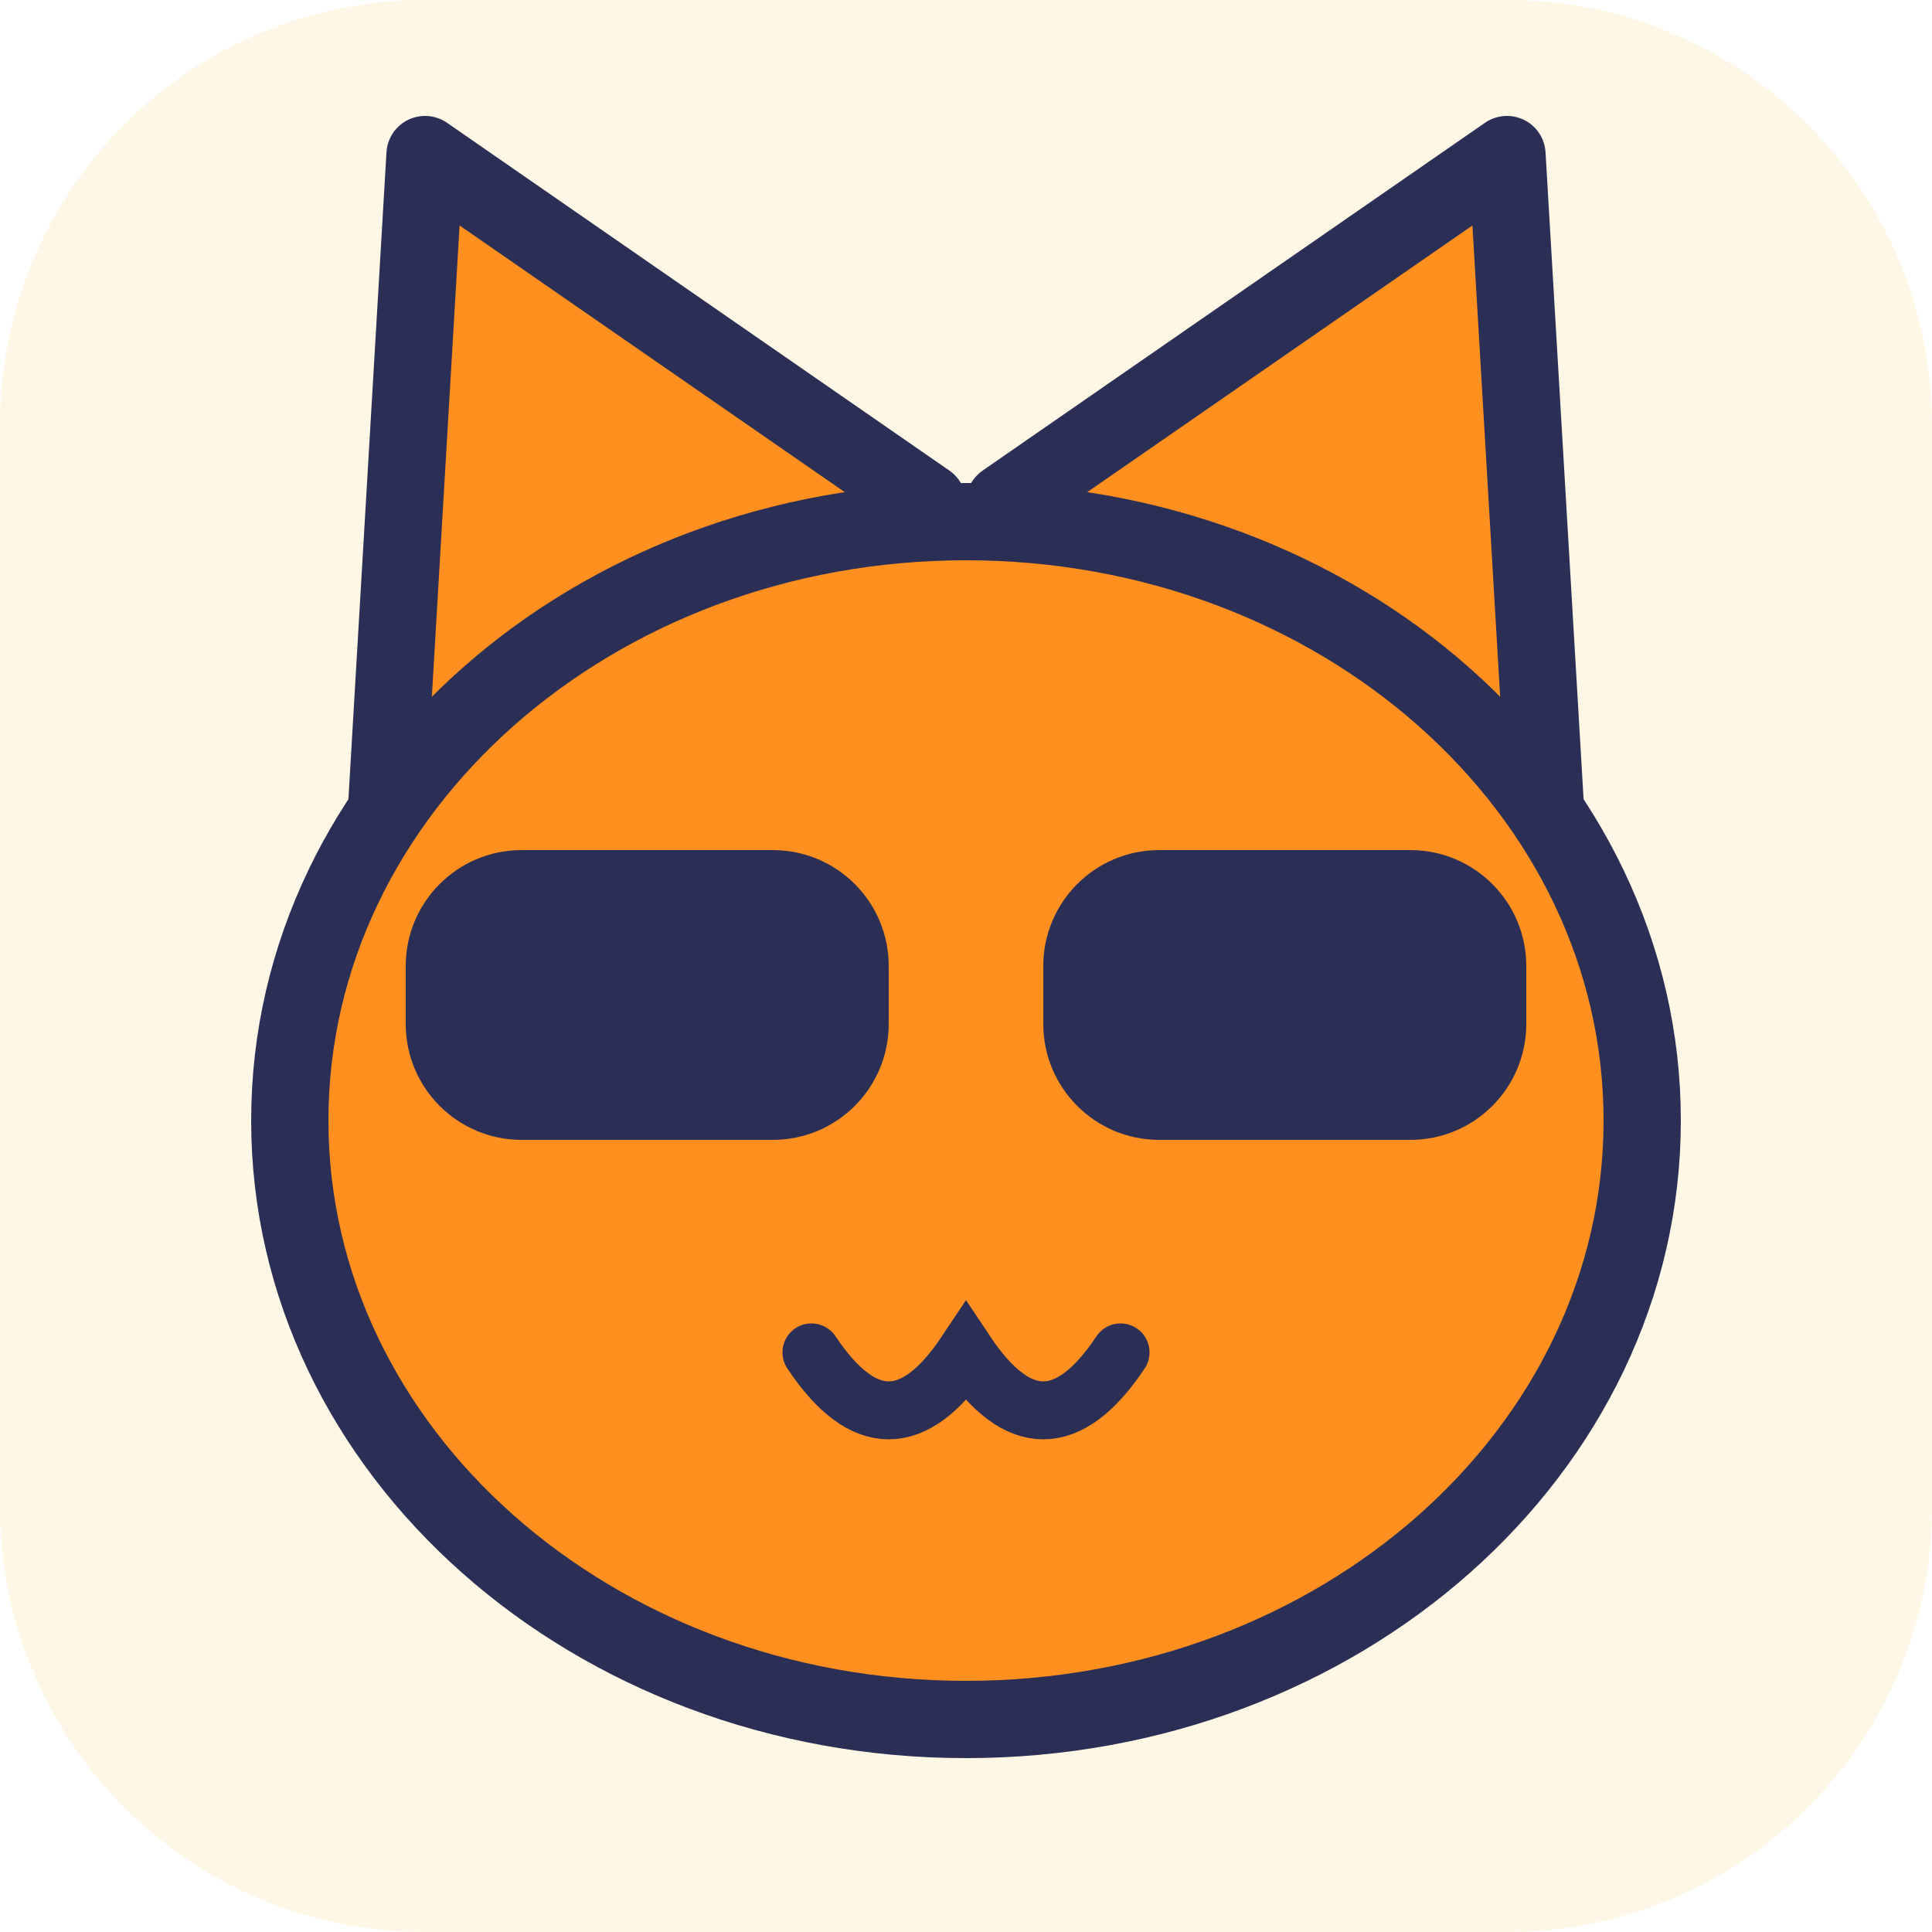
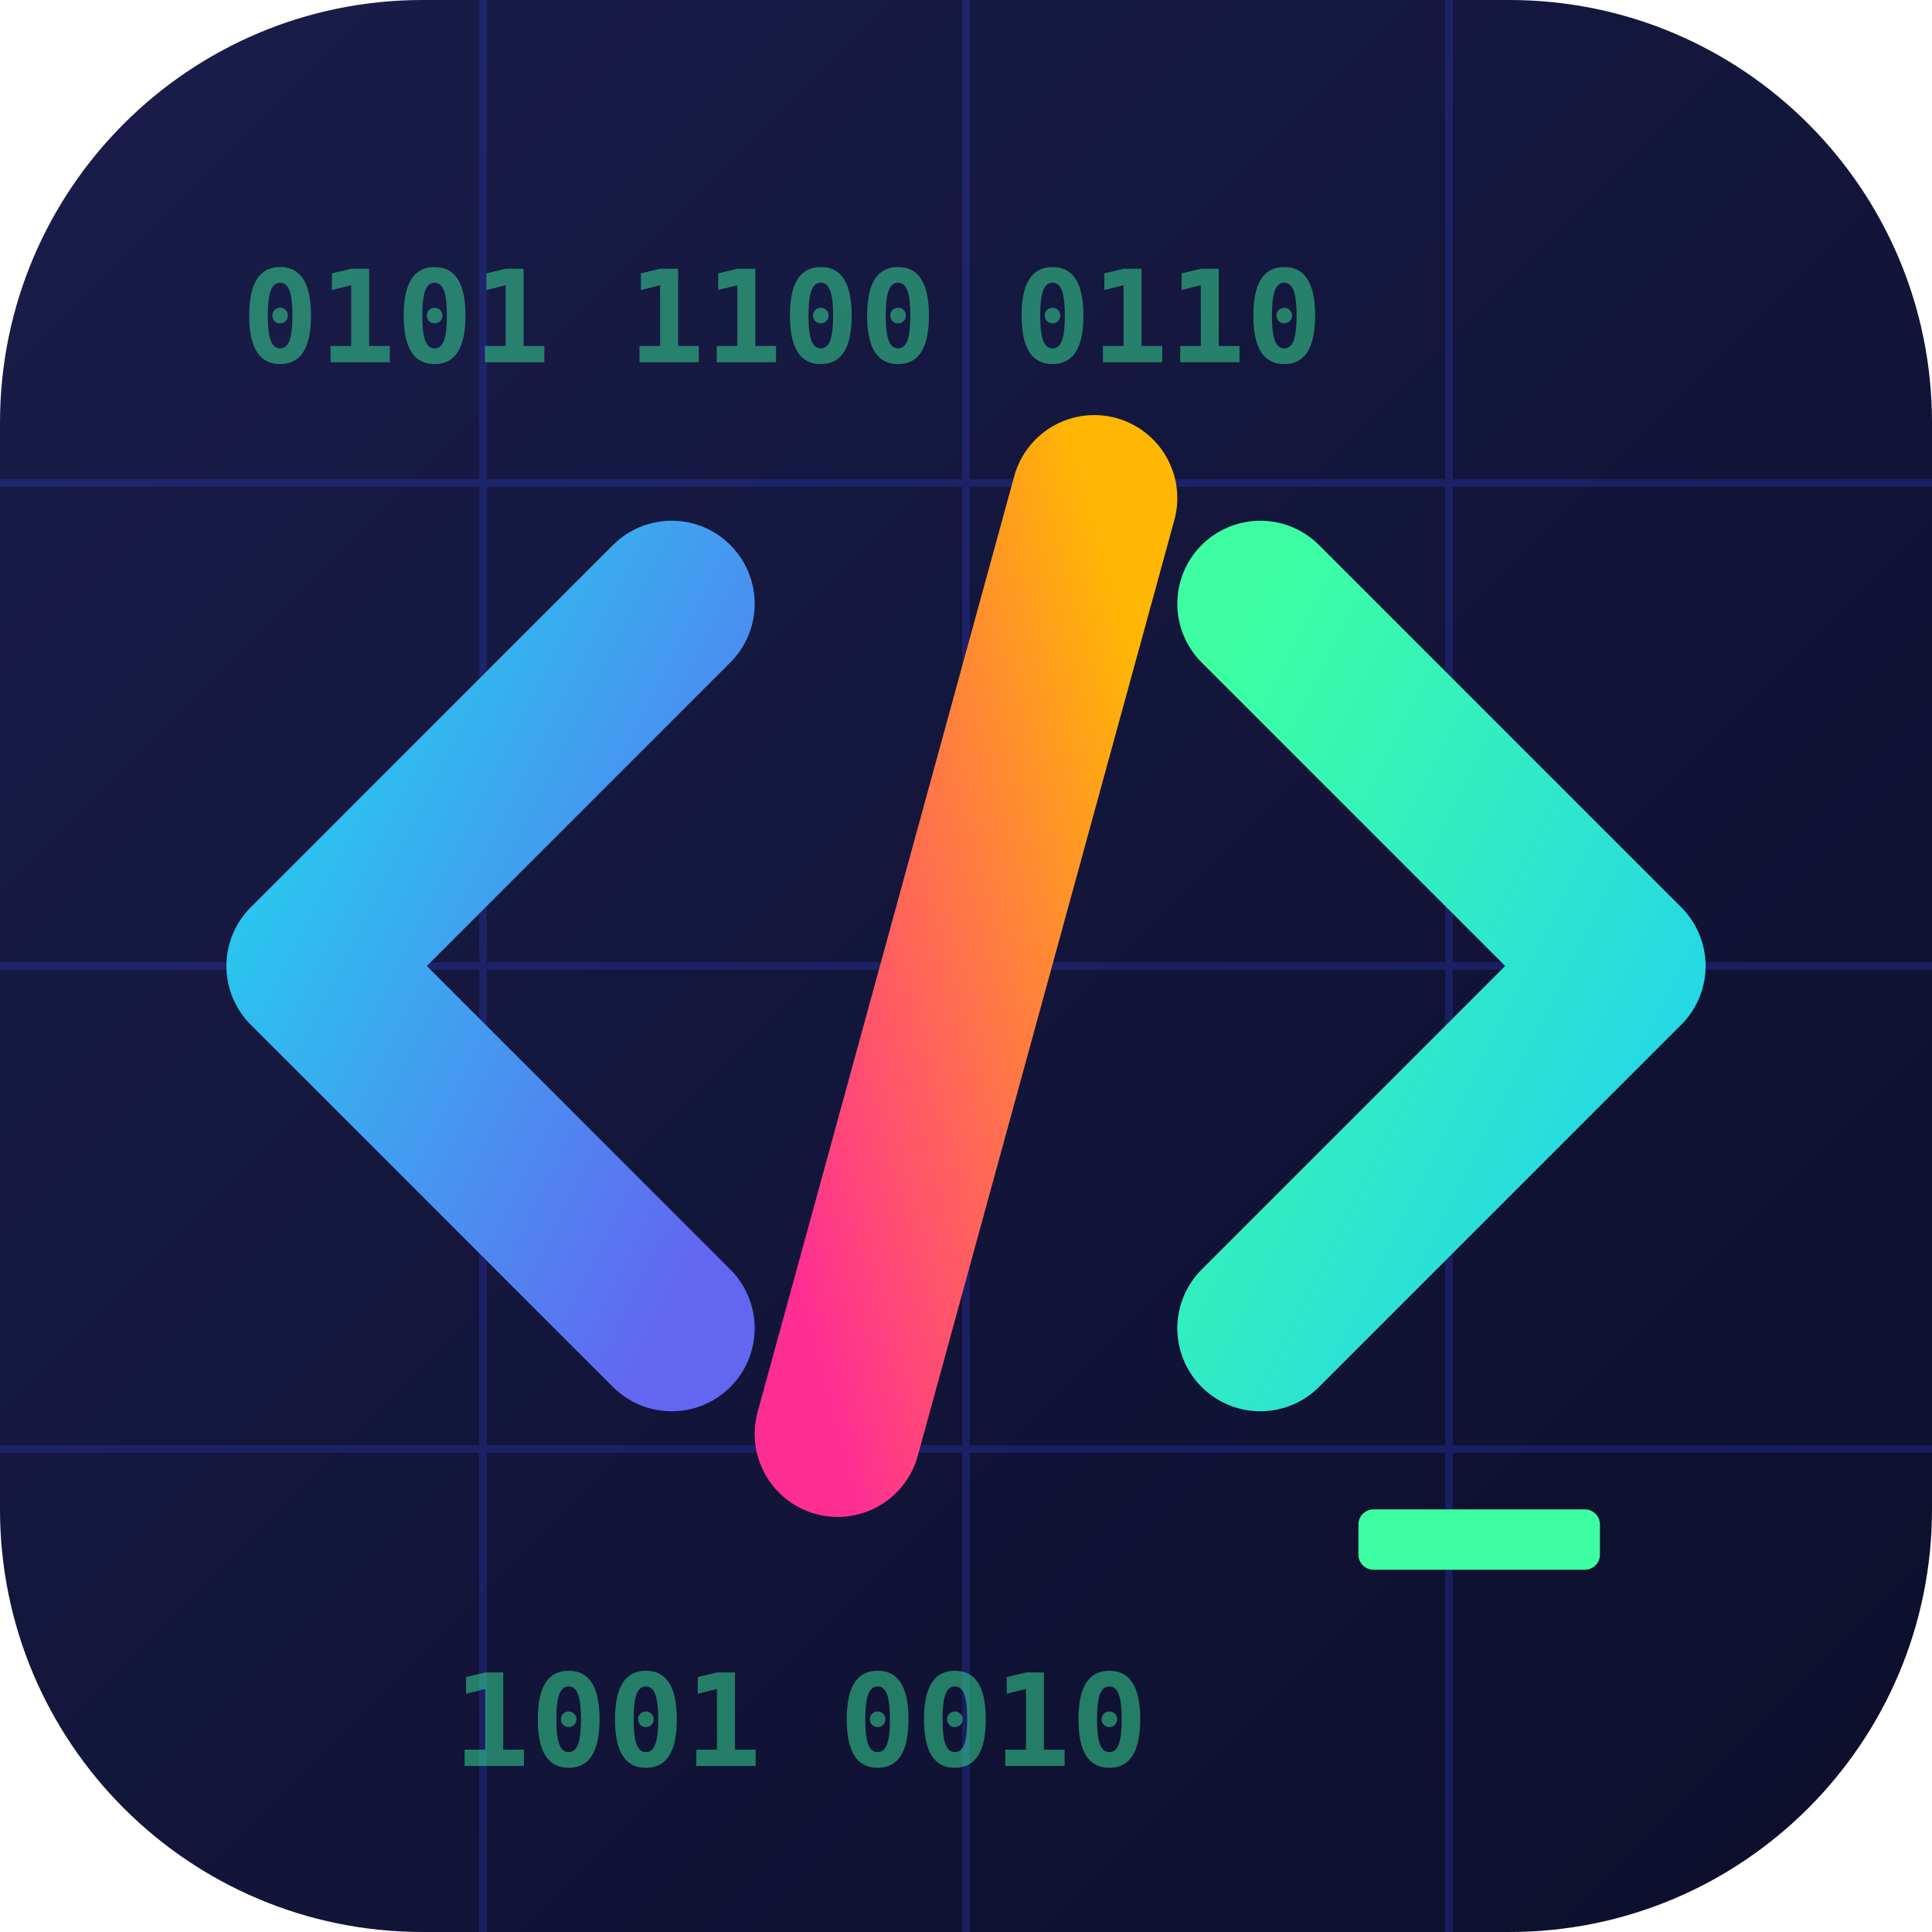
- <svg xmlns="http://www.w3.org/2000/svg" viewBox="0 0 100 100">
-   <rect width="100" height="100" rx="22" fill="#fff7e6" />
-   <polygon points="20,42 22,8 48,26" fill="#ff8f1f" stroke="#2b2f55" stroke-width="4" stroke-linejoin="round" />
-   <polygon points="80,42 78,8 52,26" fill="#ff8f1f" stroke="#2b2f55" stroke-width="4" stroke-linejoin="round" />
-   <ellipse cx="50" cy="58" rx="35" ry="31" fill="#ff8f1f" stroke="#2b2f55" stroke-width="4" />
-   <rect x="21" y="44" width="25" height="15" rx="6" fill="#2b2f55" />
-   <rect x="54" y="44" width="25" height="15" rx="6" fill="#2b2f55" />
-   <path d="M42 70q4 6 8 0q4 6 8 0" fill="none" stroke="#2b2f55" stroke-width="3" stroke-linecap="round" />
+ <svg xmlns="http://www.w3.org/2000/svg" viewBox="0 0 512 512">
+   <defs>
+     <linearGradient id="bg" x1="0" y1="0" x2="1" y2="1">
+       <stop offset="0" stop-color="#1a1d4a" />
+       <stop offset="1" stop-color="#0c0e2b" />
+     </linearGradient>
+     <linearGradient id="a" x1="0" y1="0" x2="1" y2="1">
+       <stop offset="0" stop-color="#22d3ee" />
+       <stop offset="1" stop-color="#6366f1" />
+     </linearGradient>
+     <linearGradient id="b" x1="0" y1="0" x2="1" y2="1">
+       <stop offset="0" stop-color="#3dffa2" />
+       <stop offset="1" stop-color="#22d3ee" />
+     </linearGradient>
+     <linearGradient id="c" x1="0" y1="1" x2="1" y2="0">
+       <stop offset="0" stop-color="#ff2e93" />
+       <stop offset="1" stop-color="#ffb703" />
+     </linearGradient>
+   </defs>
+   <rect width="512" height="512" rx="112" fill="url(#bg)" />
+   <g fill="none" stroke="#3b4cff" stroke-opacity=".22" stroke-width="2">
+     <path d="M0 128H512M0 256H512M0 384H512M128 0V512M256 0V512M384 0V512" />
+   </g>
+   <g font-family="ui-monospace,Menlo,Consolas,monospace" font-weight="700" font-size="34" fill="#3dffa2" fill-opacity=".45">
+     <text x="64" y="96">0101 1100 0110</text>
+     <text x="120" y="468">1001 0010</text>
+   </g>
+   <g fill="none" stroke-linecap="round" stroke-linejoin="round" stroke-width="44">
+     <path d="M178 160L82 256L178 352" stroke="url(#a)" />
+     <path d="M334 160L430 256L334 352" stroke="url(#b)" />
+     <path d="M290 132L222 380" stroke="url(#c)" />
+   </g>
+   <rect x="360" y="400" width="64" height="16" rx="4" fill="#3dffa2" />
</svg>
